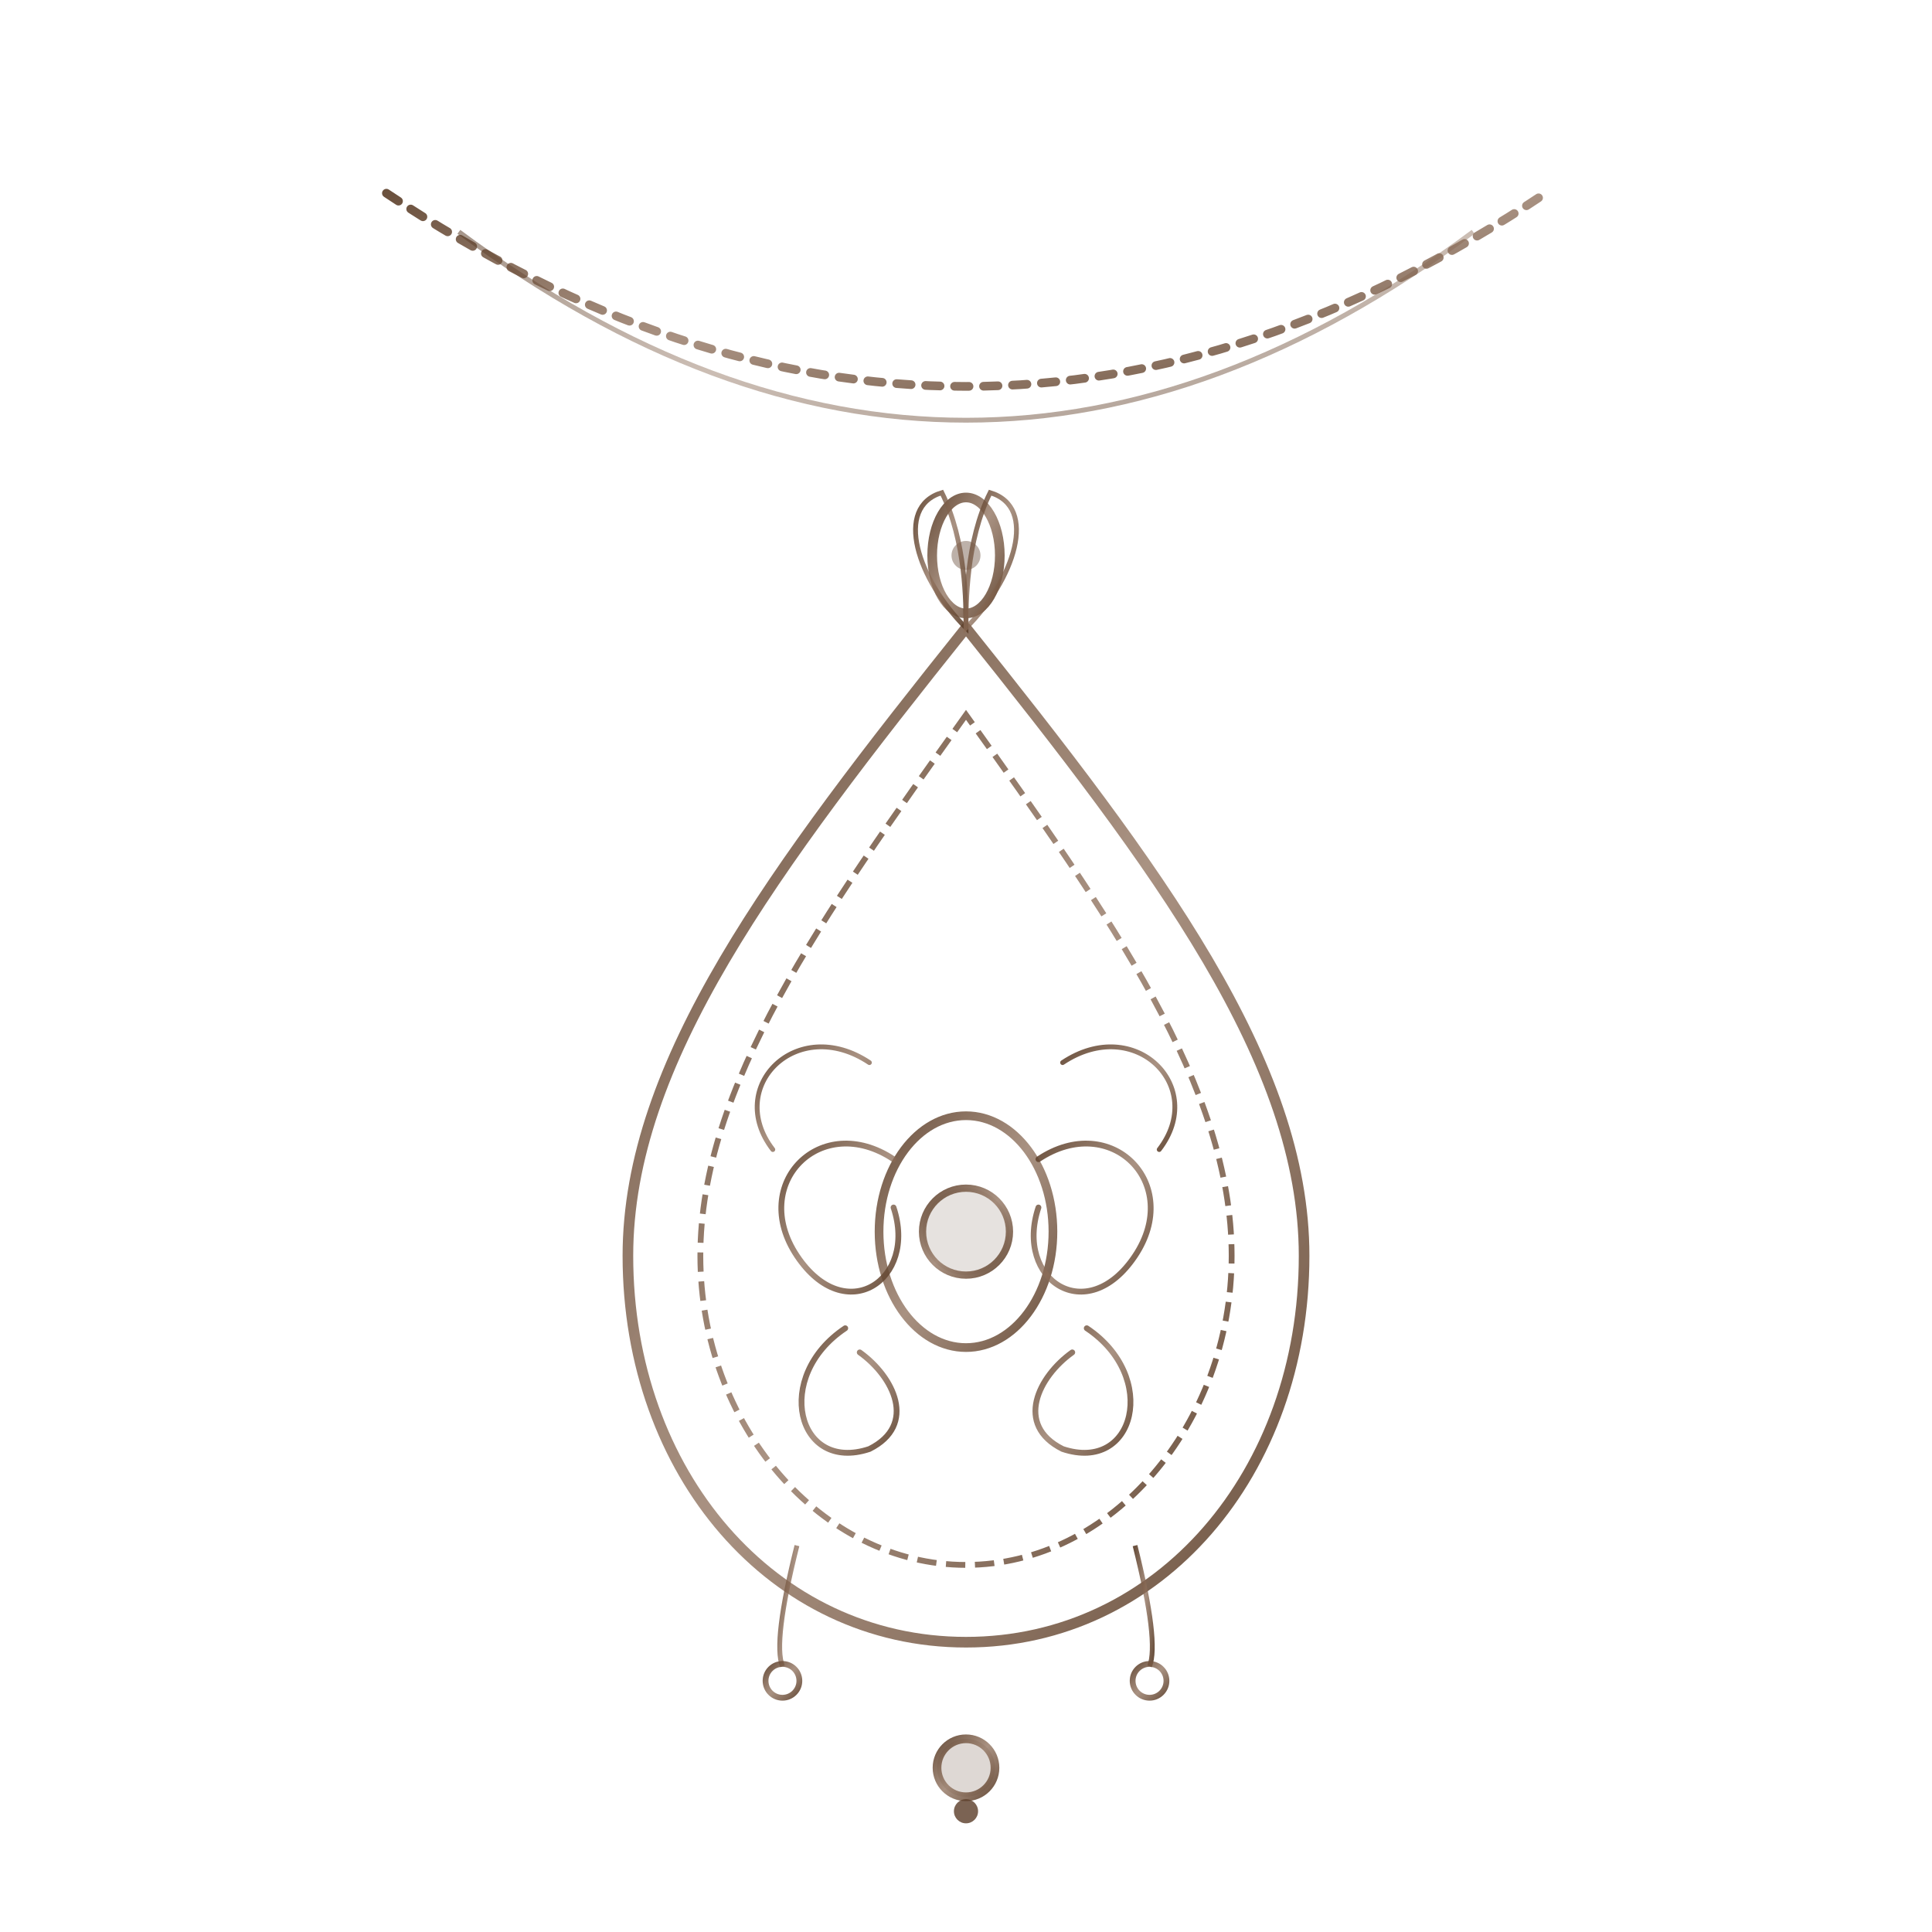
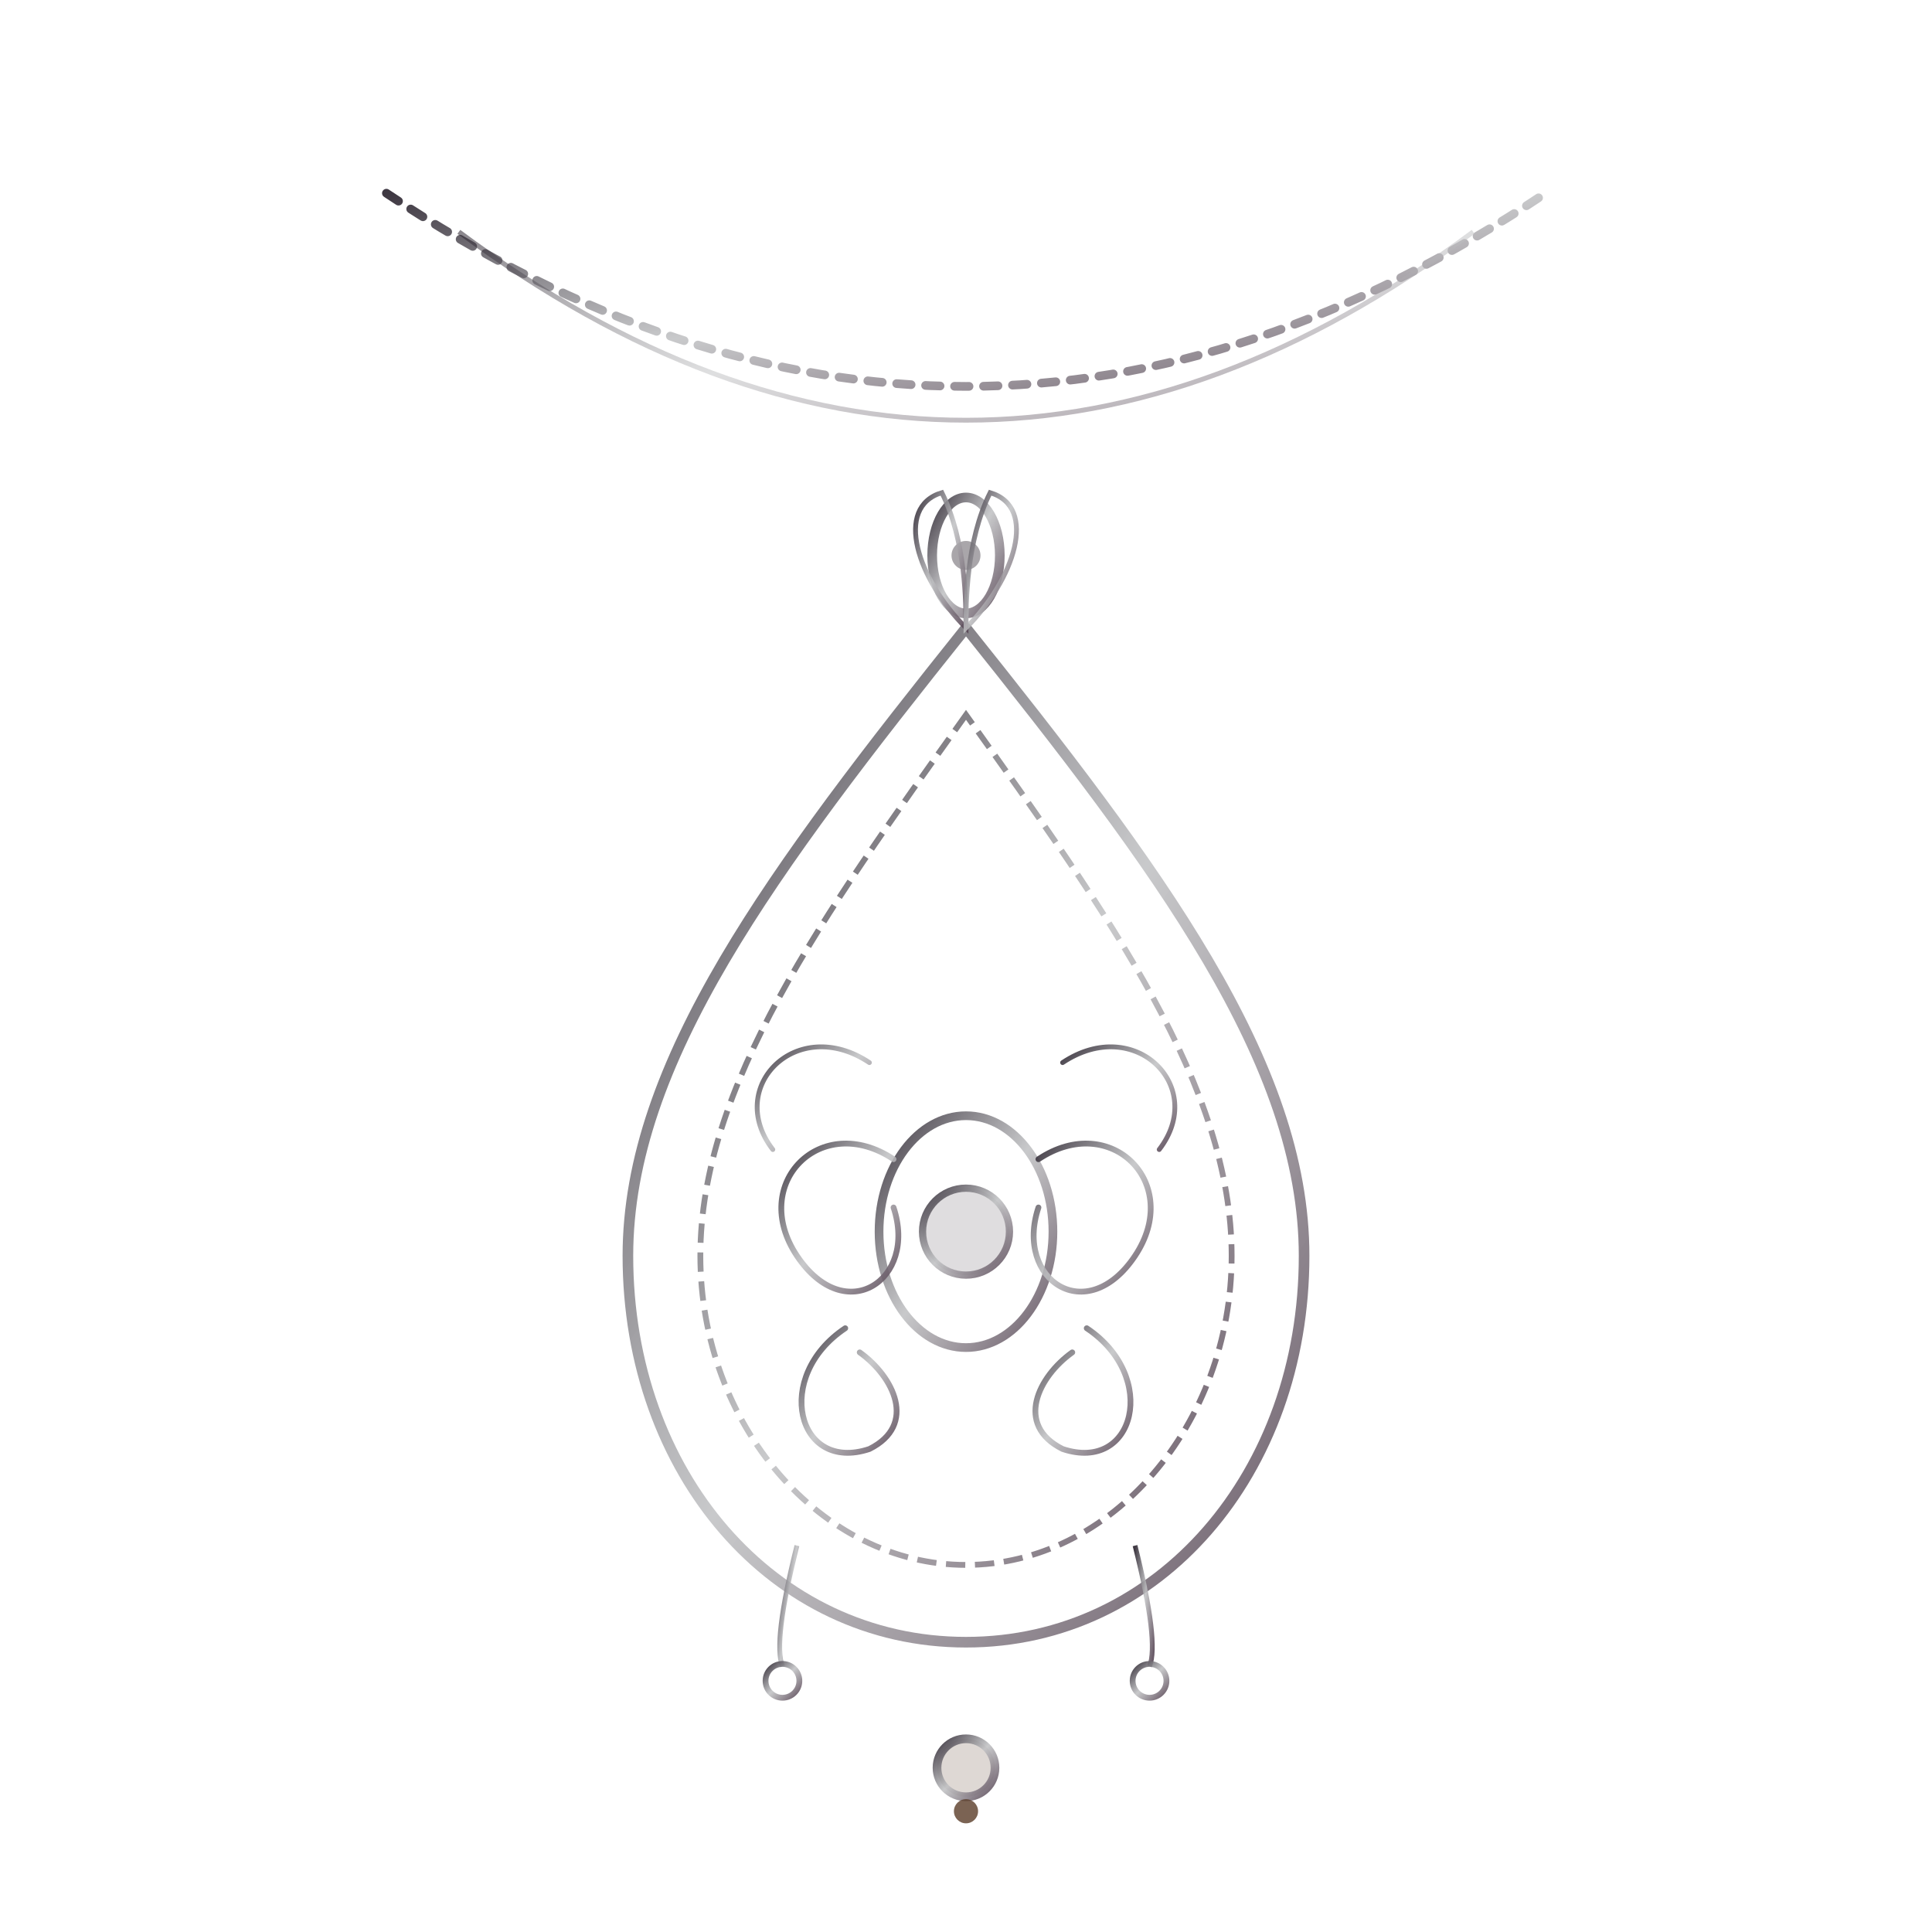
<svg xmlns="http://www.w3.org/2000/svg" viewBox="0 0 400 400" width="100%" height="100%" fill="none">
  <defs>
    <linearGradient id="silverStroke" x1="0%" y1="0%" x2="100%" y2="100%">
-       <stop offset="0%" stop-color="#5A3D28" stop-opacity="0.9" />
-       <stop offset="50%" stop-color="#8C6D58" stop-opacity="0.75" />
-       <stop offset="100%" stop-color="#5A3D28" stop-opacity="0.9" />
+       <stop offset="0%" stop-color="#28212C" stop-opacity="0.9" />
+       <stop offset="50%" stop-color="#BFC0C2" stop-opacity="0.85" />
+       <stop offset="100%" stop-color="#554453" stop-opacity="0.9" />
    </linearGradient>
  </defs>
  <path d="M 80 40 Q 200 120 320 40" stroke="url(#silverStroke)" stroke-width="1.8" stroke-dasharray="3,3" stroke-linecap="round" />
  <path d="M 95 48 Q 200 126 305 48" stroke="url(#silverStroke)" stroke-width="1" stroke-opacity="0.6" />
  <ellipse cx="200" cy="115" rx="7" ry="12" stroke="url(#silverStroke)" stroke-width="2" fill="none" />
-   <circle cx="200" cy="115" r="3" fill="#5A3D28" fill-opacity="0.4" />
+   <circle cx="200" cy="115" r="3" fill="#28212C" fill-opacity="0.4" />
  <path d="M 200 130 C 160 180 130 220 130 260 C 130 305 160 340 200 340 C 240 340 270 305 270 260 C 270 220 240 180 200 130 Z" stroke="url(#silverStroke)" stroke-width="2.2" stroke-linejoin="round" />
  <path d="M 200 148 C 170 190 145 225 145 260 C 145 295 170 324 200 324 C 230 324 255 295 255 260 C 255 225 230 190 200 148 Z" stroke="url(#silverStroke)" stroke-width="1.2" stroke-dasharray="4,2" />
  <ellipse cx="200" cy="255" rx="18" ry="24" stroke="url(#silverStroke)" stroke-width="1.8" />
-   <circle cx="200" cy="255" r="9" stroke="url(#silverStroke)" stroke-width="1.5" fill="#5A3D28" fill-opacity="0.15" />
+   <circle cx="200" cy="255" r="9" stroke="url(#silverStroke)" stroke-width="1.5" fill="#28212C" fill-opacity="0.15" />
  <path d="M 185 240 C 170 230 155 245 165 260 C 175 275 190 265 185 250" stroke="url(#silverStroke)" stroke-width="1.2" stroke-linecap="round" />
  <path d="M 180 220 C 165 210 150 225 160 238" stroke="url(#silverStroke)" stroke-width="1" stroke-linecap="round" />
  <path d="M 175 275 C 160 285 165 305 180 300 C 190 295 185 285 178 280" stroke="url(#silverStroke)" stroke-width="1.2" stroke-linecap="round" />
  <path d="M 215 240 C 230 230 245 245 235 260 C 225 275 210 265 215 250" stroke="url(#silverStroke)" stroke-width="1.2" stroke-linecap="round" />
  <path d="M 220 220 C 235 210 250 225 240 238" stroke="url(#silverStroke)" stroke-width="1" stroke-linecap="round" />
  <path d="M 225 275 C 240 285 235 305 220 300 C 210 295 215 285 222 280" stroke="url(#silverStroke)" stroke-width="1.2" stroke-linecap="round" />
  <path d="M 200 130 C 190 120 185 105 195 102 C 200 112 200 125 200 130 Z" stroke="url(#silverStroke)" stroke-width="1" />
  <path d="M 200 130 C 210 120 215 105 205 102 C 200 112 200 125 200 130 Z" stroke="url(#silverStroke)" stroke-width="1" />
  <path d="M 200 340 L 200 360" stroke="url(#silverStroke)" stroke-width="1.8" />
  <circle cx="200" cy="366" r="6" stroke="url(#silverStroke)" stroke-width="1.8" fill="#5A3D28" fill-opacity="0.2" />
  <circle cx="200" cy="375" r="2.5" fill="#5A3D28" fill-opacity="0.8" />
  <path d="M 165 320 Q 160 340 162 345" stroke="url(#silverStroke)" stroke-width="1" />
  <circle cx="162" cy="348" r="3.5" stroke="url(#silverStroke)" stroke-width="1.2" fill="none" />
  <path d="M 235 320 Q 240 340 238 345" stroke="url(#silverStroke)" stroke-width="1" />
  <circle cx="238" cy="348" r="3.5" stroke="url(#silverStroke)" stroke-width="1.2" fill="none" />
</svg>
